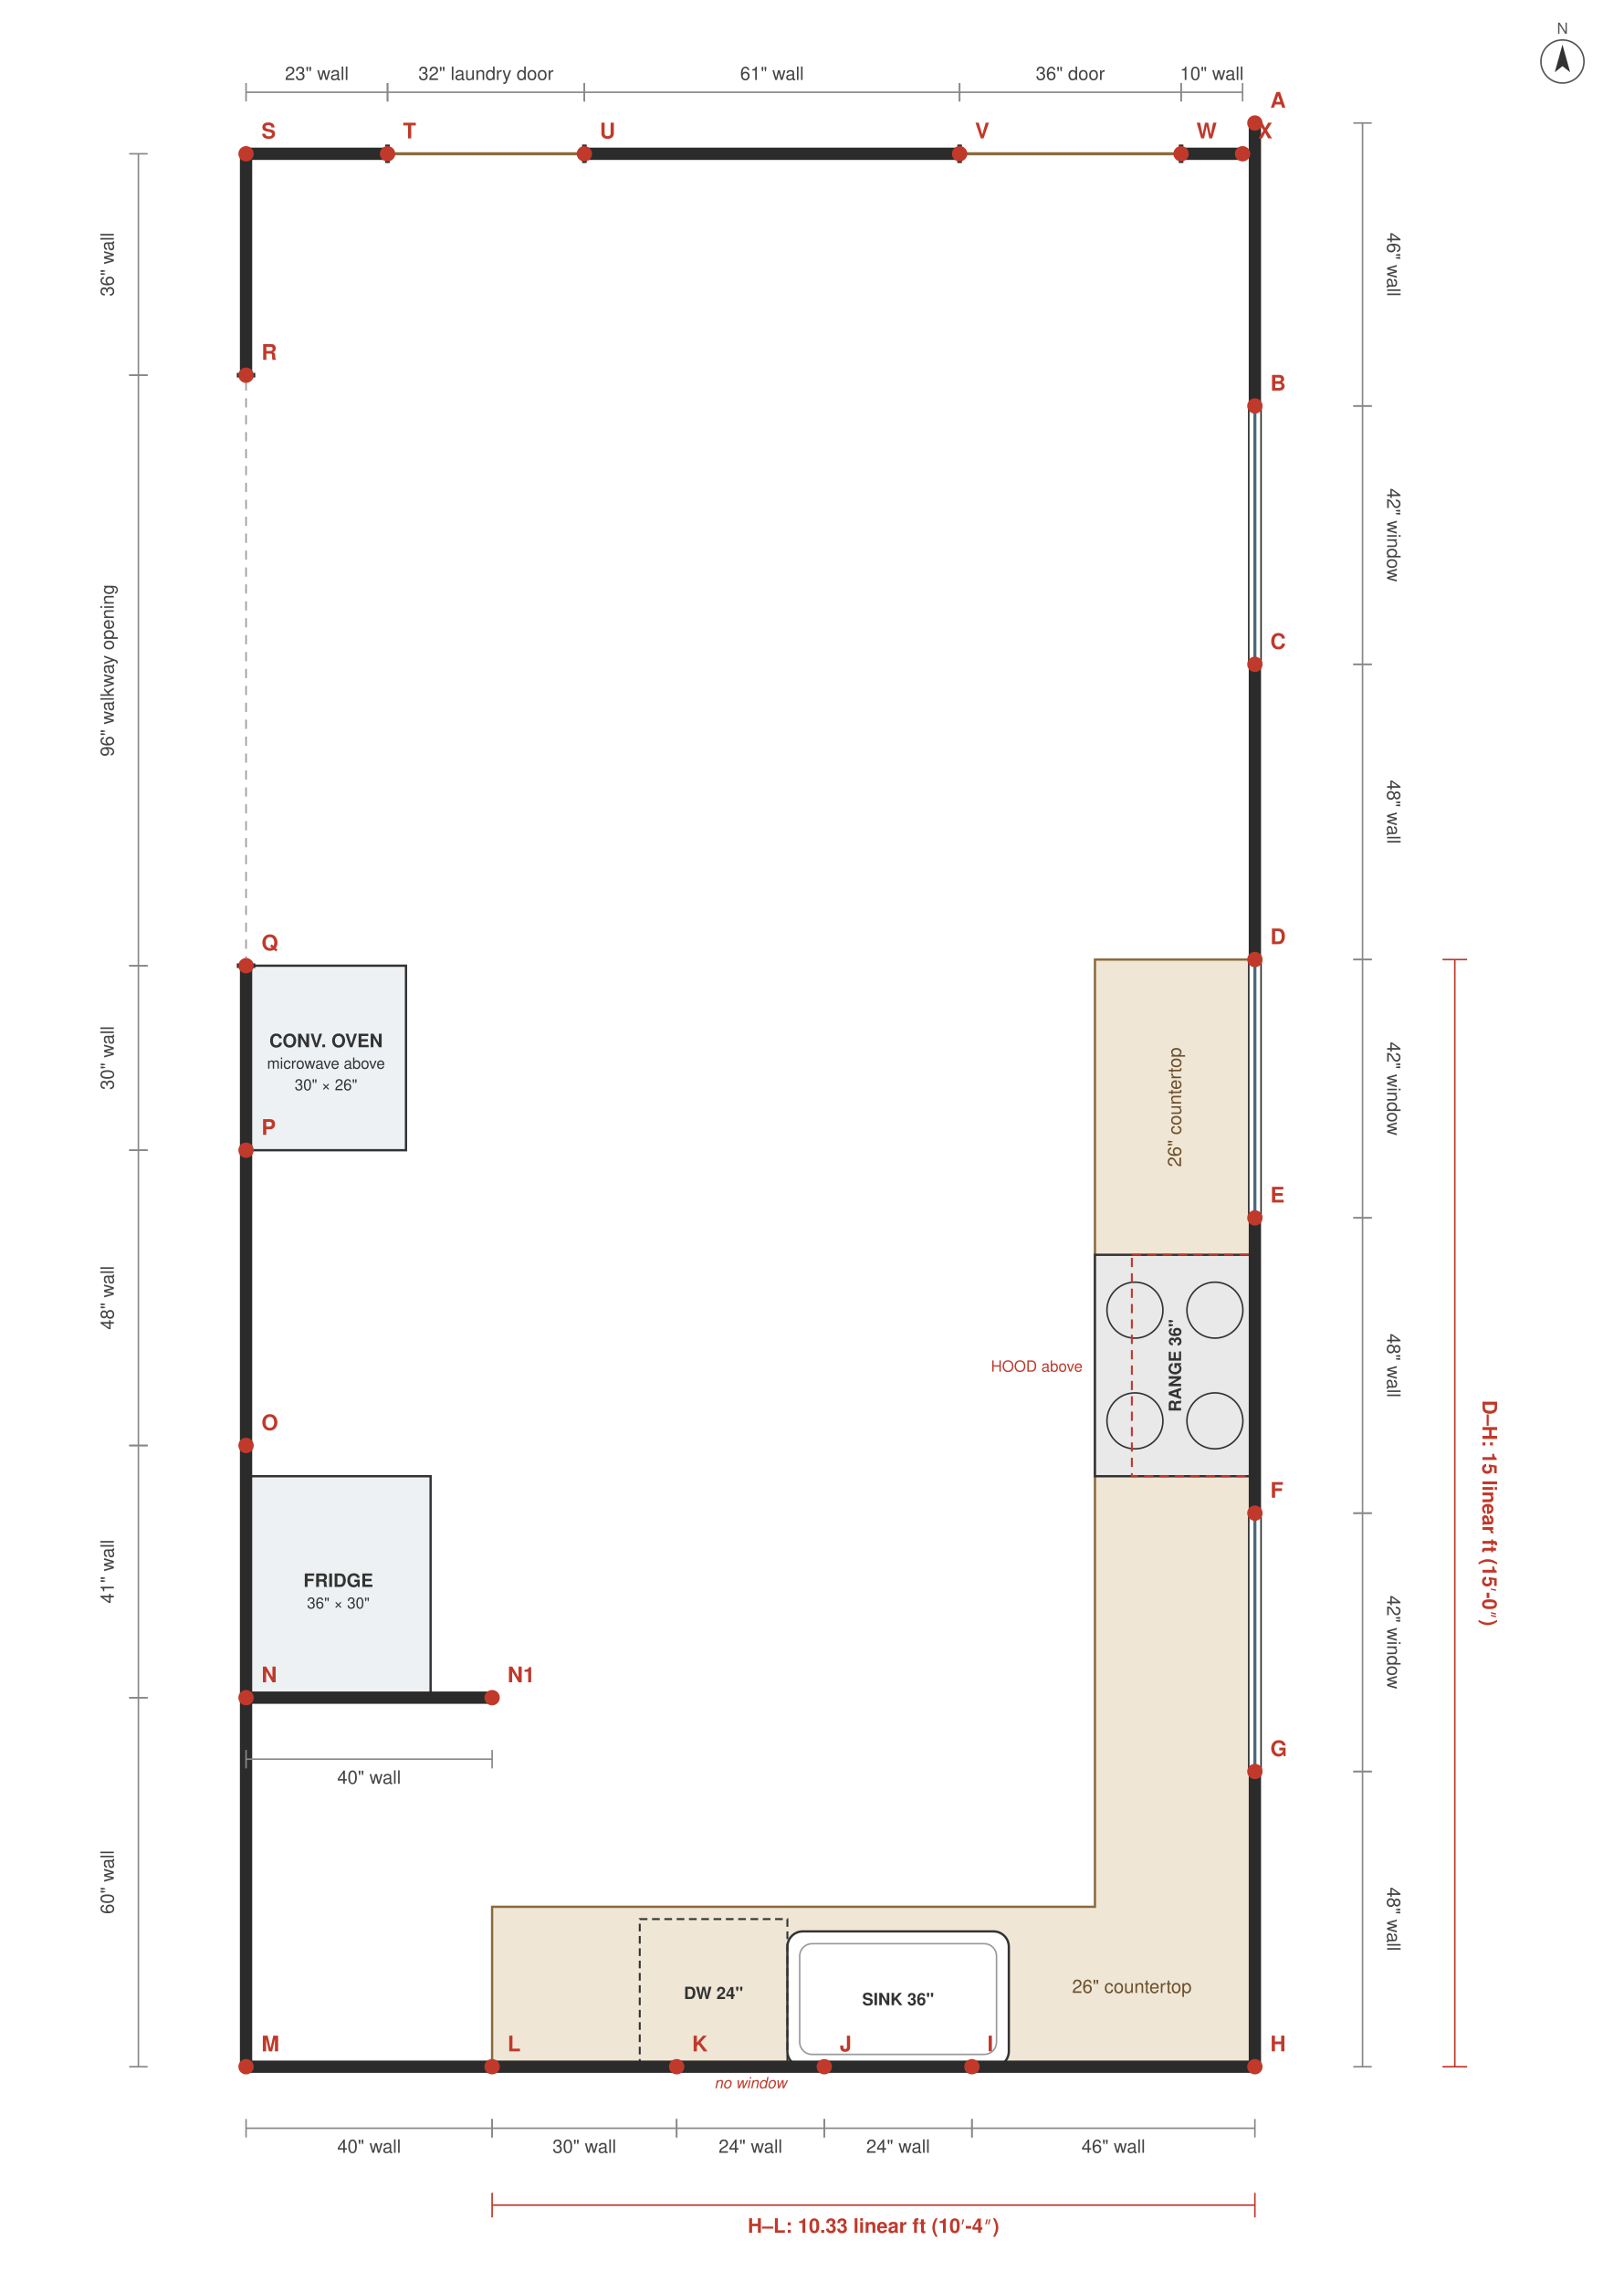
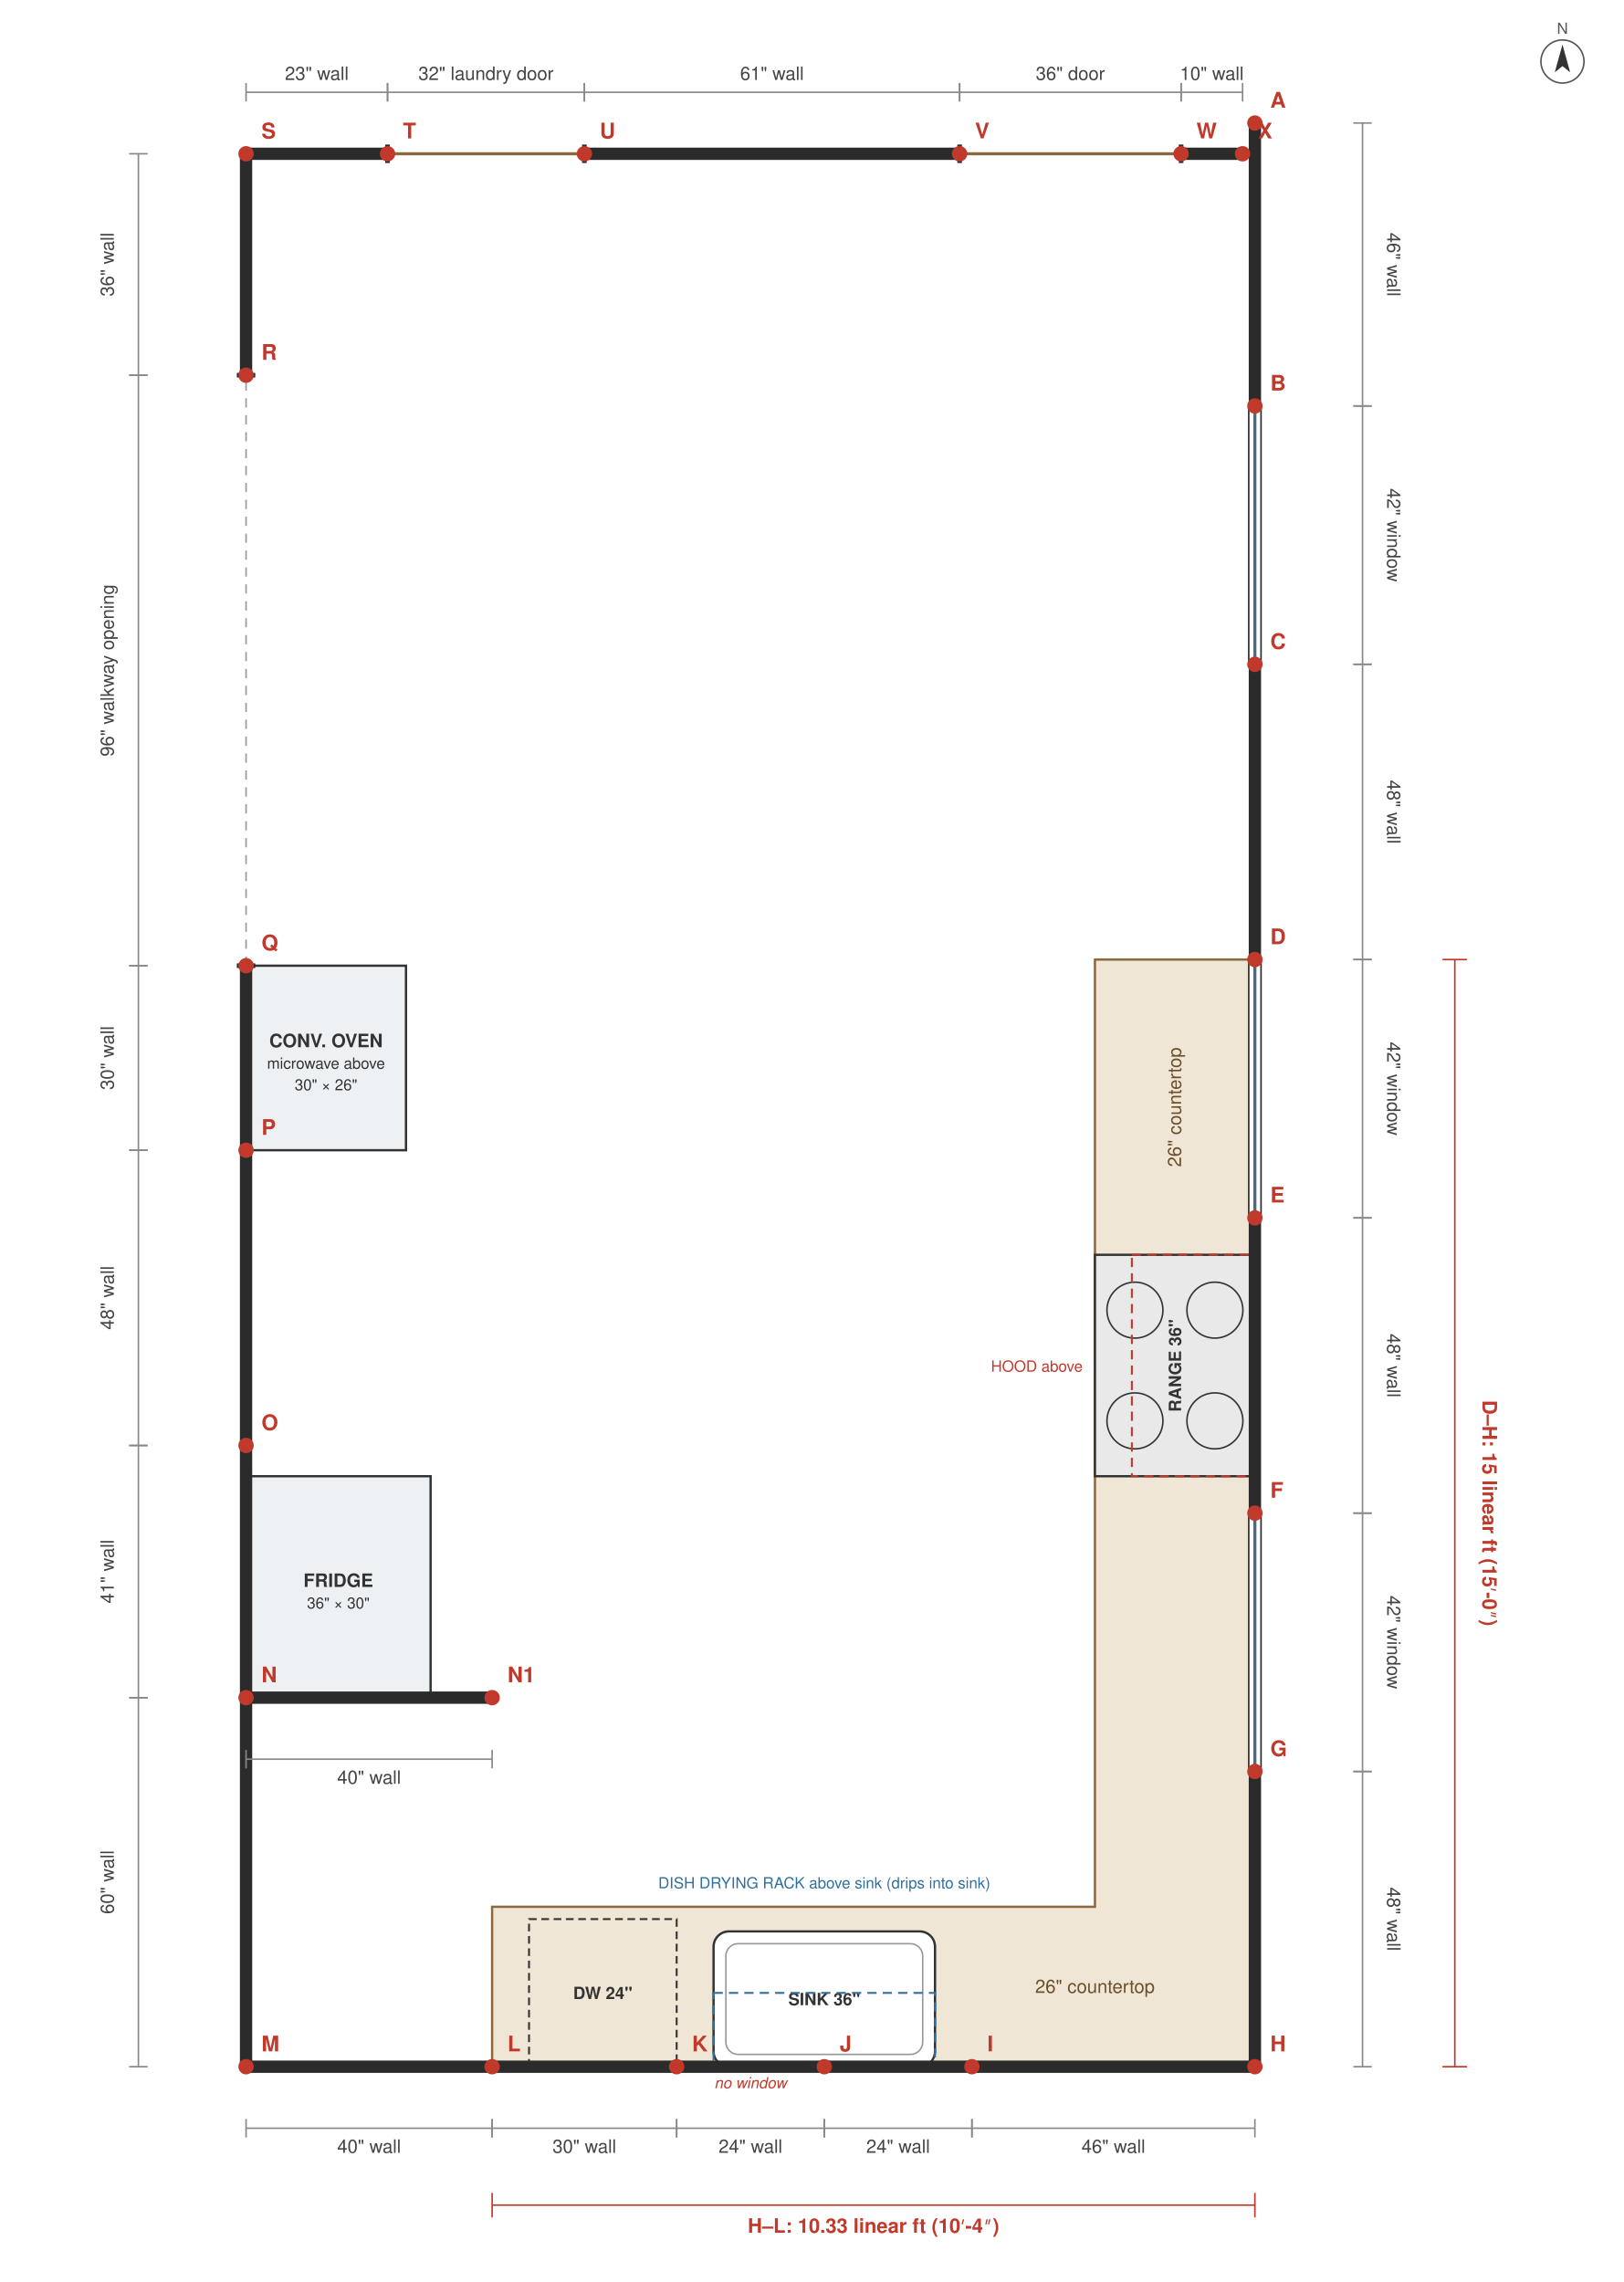
<svg xmlns="http://www.w3.org/2000/svg" viewBox="0 0 1056 1484" width="1056" height="1484" font-family="Helvetica, Arial, sans-serif">
  <rect width="1056" height="1484" fill="#ffffff" />
  <g id="north" transform="translate(1016,40)">
    <circle r="14" fill="none" stroke="#555" />
    <path d="M 0 -11 L 5 7 L 0 3 L -5 7 Z" fill="#333" />
    <text y="-18" font-size="10" fill="#555" text-anchor="middle">N</text>
  </g>
  <path id="counter-DHL" d="M 816 624 L 816 1344 L 320 1344 L 320 1240 L 712 1240 L 712 624 Z" fill="#efe6d6" stroke="#8a6a3d" stroke-width="1.5" />
  <text x="764.0" y="724.0" font-size="12" fill="#6b4f2a" text-anchor="middle" transform="rotate(-90 764.0 720.0)">26" countertop</text>
-   <text x="736.0" y="1296.0" font-size="12" fill="#6b4f2a" text-anchor="middle">26" countertop</text>
+   <text x="712.0" y="1296.0" font-size="12" fill="#6b4f2a" text-anchor="middle">26" countertop</text>
  <g id="appliance-fridge">
    <rect x="160" y="960" width="120" height="144" fill="#eef1f3" stroke="#333" stroke-width="1.5" />
    <text x="220.0" y="1032.0" font-size="12" font-weight="700" fill="#333" text-anchor="middle">FRIDGE</text>
    <text x="220.0" y="1046.0" font-size="10" font-weight="400" fill="#333" text-anchor="middle">36" × 30"</text>
  </g>
  <g id="appliance-conv. oven">
    <rect x="160" y="628" width="104" height="120" fill="#eef1f3" stroke="#333" stroke-width="1.5" />
    <text x="212.0" y="681.0" font-size="12" font-weight="700" fill="#333" text-anchor="middle">CONV. OVEN</text>
    <text x="212.0" y="695.0" font-size="10" font-weight="400" fill="#333" text-anchor="middle">microwave above</text>
    <text x="212.0" y="709.0" font-size="10" font-weight="400" fill="#333" text-anchor="middle">30" × 26"</text>
  </g>
  <text x="488.0" y="1358.0" font-size="10" font-style="italic" fill="#c0392b" text-anchor="middle">no window</text>
  <g id="range-range">
    <rect x="712" y="816" width="104" height="144" fill="#e9e9e9" stroke="#333" stroke-width="1.5" />
    <circle cx="738.0" cy="852.0" r="18.2" fill="none" stroke="#333" />
    <circle cx="738.0" cy="924.0" r="18.2" fill="none" stroke="#333" />
    <circle cx="790.0" cy="852.0" r="18.2" fill="none" stroke="#333" />
    <circle cx="790.0" cy="924.0" r="18.2" fill="none" stroke="#333" />
    <text x="764.0" y="892.0" font-size="11" font-weight="700" fill="#333" text-anchor="middle" transform="rotate(-90 764.0 888.0)">RANGE 36"</text>
  </g>
  <g id="hood-hood">
    <rect x="736" y="816" width="80" height="144" fill="none" stroke="#c0392b" stroke-width="1.25" stroke-dasharray="6 4" />
    <text x="704" y="892.0" font-size="10" fill="#c0392b" text-anchor="end">HOOD above</text>
  </g>
  <g id="sink-sink">
-     <rect x="512" y="1256" width="144" height="88" rx="10" fill="#fff" stroke="#333" stroke-width="1.5" />
-     <rect x="520" y="1264" width="128" height="72" rx="8" fill="none" stroke="#999" />
-     <text x="584.0" y="1304.0" font-size="11" font-weight="700" fill="#333" text-anchor="middle">SINK 36"</text>
+     <rect x="464" y="1256" width="144" height="88" rx="10" fill="#fff" stroke="#333" stroke-width="1.5" />
+     <rect x="472" y="1264" width="128" height="72" rx="8" fill="none" stroke="#999" />
+     <text x="536.0" y="1304.0" font-size="11" font-weight="700" fill="#333" text-anchor="middle">SINK 36"</text>
+   </g>
+   <g id="rack-dish">
+     <rect x="464" y="1296" width="144" height="48" fill="none" stroke="#2e6f9e" stroke-width="1.25" stroke-dasharray="6 4" />
+     <text x="536.0" y="1228" font-size="10" fill="#2e6f9e" text-anchor="middle">DISH DRYING RACK above sink (drips into sink)</text>
  </g>
  <g id="under-dw">
-     <rect x="416" y="1248" width="96" height="96" fill="none" stroke="#333" stroke-width="1.25" stroke-dasharray="5 3" />
-     <text x="464.0" y="1300.0" font-size="11" font-weight="700" fill="#333" text-anchor="middle">DW 24"</text>
+     <rect x="344" y="1248" width="96" height="96" fill="none" stroke="#333" stroke-width="1.25" stroke-dasharray="5 3" />
+     <text x="392.0" y="1300.0" font-size="11" font-weight="700" fill="#333" text-anchor="middle">DW 24"</text>
  </g>
  <line id="wall-AB" x1="816" y1="80" x2="816" y2="264" stroke="#2b2b2b" stroke-width="8" />
  <g stroke="#888">
    <line x1="886" y1="80" x2="886" y2="264" />
    <line x1="880" y1="80" x2="892" y2="80" />
    <line x1="880" y1="264" x2="892" y2="264" />
  </g>
  <text x="902" y="172.0" font-size="12" fill="#444" text-anchor="middle" transform="rotate(90 902 172.0)">46" wall</text>
  <g id="window-BC">
    <rect x="812" y="264" width="8" height="168" fill="#fff" stroke="#2b2b2b" />
    <line x1="816" y1="264" x2="816" y2="432" stroke="#4a6b80" stroke-width="2" />
  </g>
  <g stroke="#888">
    <line x1="886" y1="264" x2="886" y2="432" />
    <line x1="880" y1="264" x2="892" y2="264" />
    <line x1="880" y1="432" x2="892" y2="432" />
  </g>
  <text x="902" y="348.0" font-size="12" fill="#444" text-anchor="middle" transform="rotate(90 902 348.0)">42" window</text>
  <line id="wall-CD" x1="816" y1="432" x2="816" y2="624" stroke="#2b2b2b" stroke-width="8" />
  <g stroke="#888">
    <line x1="886" y1="432" x2="886" y2="624" />
    <line x1="880" y1="432" x2="892" y2="432" />
    <line x1="880" y1="624" x2="892" y2="624" />
  </g>
  <text x="902" y="528.0" font-size="12" fill="#444" text-anchor="middle" transform="rotate(90 902 528.0)">48" wall</text>
  <g id="window-DE">
    <rect x="812" y="624" width="8" height="168" fill="#fff" stroke="#2b2b2b" />
    <line x1="816" y1="624" x2="816" y2="792" stroke="#4a6b80" stroke-width="2" />
  </g>
  <g stroke="#888">
    <line x1="886" y1="624" x2="886" y2="792" />
    <line x1="880" y1="624" x2="892" y2="624" />
    <line x1="880" y1="792" x2="892" y2="792" />
  </g>
  <text x="902" y="708.0" font-size="12" fill="#444" text-anchor="middle" transform="rotate(90 902 708.0)">42" window</text>
  <line id="wall-EF" x1="816" y1="792" x2="816" y2="984" stroke="#2b2b2b" stroke-width="8" />
  <g stroke="#888">
    <line x1="886" y1="792" x2="886" y2="984" />
    <line x1="880" y1="792" x2="892" y2="792" />
    <line x1="880" y1="984" x2="892" y2="984" />
  </g>
  <text x="902" y="888.0" font-size="12" fill="#444" text-anchor="middle" transform="rotate(90 902 888.0)">48" wall</text>
  <g id="window-FG">
    <rect x="812" y="984" width="8" height="168" fill="#fff" stroke="#2b2b2b" />
    <line x1="816" y1="984" x2="816" y2="1152" stroke="#4a6b80" stroke-width="2" />
  </g>
  <g stroke="#888">
    <line x1="886" y1="984" x2="886" y2="1152" />
    <line x1="880" y1="984" x2="892" y2="984" />
    <line x1="880" y1="1152" x2="892" y2="1152" />
  </g>
  <text x="902" y="1068.0" font-size="12" fill="#444" text-anchor="middle" transform="rotate(90 902 1068.0)">42" window</text>
  <line id="wall-GH" x1="816" y1="1152" x2="816" y2="1344" stroke="#2b2b2b" stroke-width="8" />
  <g stroke="#888">
    <line x1="886" y1="1152" x2="886" y2="1344" />
    <line x1="880" y1="1152" x2="892" y2="1152" />
    <line x1="880" y1="1344" x2="892" y2="1344" />
  </g>
  <text x="902" y="1248.0" font-size="12" fill="#444" text-anchor="middle" transform="rotate(90 902 1248.0)">48" wall</text>
  <line id="wall-HI" x1="816" y1="1344" x2="632" y2="1344" stroke="#2b2b2b" stroke-width="8" />
  <g stroke="#888">
    <line x1="816" y1="1384" x2="632" y2="1384" />
    <line x1="816" y1="1378" x2="816" y2="1390" />
    <line x1="632" y1="1378" x2="632" y2="1390" />
  </g>
  <text x="724.0" y="1400" font-size="12" fill="#444" text-anchor="middle">46" wall</text>
  <line id="wall-IJ" x1="632" y1="1344" x2="536" y2="1344" stroke="#2b2b2b" stroke-width="8" />
  <g stroke="#888">
    <line x1="632" y1="1384" x2="536" y2="1384" />
    <line x1="632" y1="1378" x2="632" y2="1390" />
    <line x1="536" y1="1378" x2="536" y2="1390" />
  </g>
  <text x="584.0" y="1400" font-size="12" fill="#444" text-anchor="middle">24" wall</text>
  <line id="wall-JK" x1="536" y1="1344" x2="440" y2="1344" stroke="#2b2b2b" stroke-width="8" />
  <g stroke="#888">
    <line x1="536" y1="1384" x2="440" y2="1384" />
    <line x1="536" y1="1378" x2="536" y2="1390" />
    <line x1="440" y1="1378" x2="440" y2="1390" />
  </g>
  <text x="488.0" y="1400" font-size="12" fill="#444" text-anchor="middle">24" wall</text>
  <line id="wall-KL" x1="440" y1="1344" x2="320" y2="1344" stroke="#2b2b2b" stroke-width="8" />
  <g stroke="#888">
    <line x1="440" y1="1384" x2="320" y2="1384" />
    <line x1="440" y1="1378" x2="440" y2="1390" />
    <line x1="320" y1="1378" x2="320" y2="1390" />
  </g>
  <text x="380.0" y="1400" font-size="12" fill="#444" text-anchor="middle">30" wall</text>
  <line id="wall-LM" x1="320" y1="1344" x2="160" y2="1344" stroke="#2b2b2b" stroke-width="8" />
  <g stroke="#888">
    <line x1="320" y1="1384" x2="160" y2="1384" />
    <line x1="320" y1="1378" x2="320" y2="1390" />
    <line x1="160" y1="1378" x2="160" y2="1390" />
  </g>
  <text x="240.0" y="1400" font-size="12" fill="#444" text-anchor="middle">40" wall</text>
  <line id="wall-MN" x1="160" y1="1344" x2="160" y2="1104" stroke="#2b2b2b" stroke-width="8" />
  <g stroke="#888">
    <line x1="90" y1="1344" x2="90" y2="1104" />
    <line x1="84" y1="1344" x2="96" y2="1344" />
    <line x1="84" y1="1104" x2="96" y2="1104" />
  </g>
  <text x="74" y="1224.0" font-size="12" fill="#444" text-anchor="middle" transform="rotate(-90 74 1224.0)">60" wall</text>
  <line id="wall-NN1" x1="160" y1="1104" x2="320" y2="1104" stroke="#2b2b2b" stroke-width="8" />
  <g stroke="#888">
    <line x1="160" y1="1144" x2="320" y2="1144" />
    <line x1="160" y1="1138" x2="160" y2="1150" />
    <line x1="320" y1="1138" x2="320" y2="1150" />
  </g>
  <text x="240.0" y="1160" font-size="12" fill="#444" text-anchor="middle">40" wall</text>
  <line id="wall-NO" x1="160" y1="1104" x2="160" y2="940" stroke="#2b2b2b" stroke-width="8" />
  <g stroke="#888">
    <line x1="90" y1="1104" x2="90" y2="940" />
    <line x1="84" y1="1104" x2="96" y2="1104" />
    <line x1="84" y1="940" x2="96" y2="940" />
  </g>
  <text x="74" y="1022.0" font-size="12" fill="#444" text-anchor="middle" transform="rotate(-90 74 1022.0)">41" wall</text>
  <line id="wall-OP" x1="160" y1="940" x2="160" y2="748" stroke="#2b2b2b" stroke-width="8" />
  <g stroke="#888">
    <line x1="90" y1="940" x2="90" y2="748" />
    <line x1="84" y1="940" x2="96" y2="940" />
    <line x1="84" y1="748" x2="96" y2="748" />
  </g>
  <text x="74" y="844.0" font-size="12" fill="#444" text-anchor="middle" transform="rotate(-90 74 844.0)">48" wall</text>
  <line id="wall-PQ" x1="160" y1="748" x2="160" y2="628" stroke="#2b2b2b" stroke-width="8" />
  <g stroke="#888">
    <line x1="90" y1="748" x2="90" y2="628" />
    <line x1="84" y1="748" x2="96" y2="748" />
    <line x1="84" y1="628" x2="96" y2="628" />
  </g>
  <text x="74" y="688.0" font-size="12" fill="#444" text-anchor="middle" transform="rotate(-90 74 688.0)">30" wall</text>
  <g id="opening-QR" stroke="#2b2b2b">
    <line x1="160" y1="628" x2="160" y2="244" stroke="#999" stroke-dasharray="6 5" />
    <line x1="154" y1="628" x2="166" y2="628" stroke-width="3" />
    <line x1="154" y1="244" x2="166" y2="244" stroke-width="3" />
  </g>
  <g stroke="#888">
    <line x1="90" y1="628" x2="90" y2="244" />
    <line x1="84" y1="628" x2="96" y2="628" />
    <line x1="84" y1="244" x2="96" y2="244" />
  </g>
  <text x="74" y="436.0" font-size="12" fill="#444" text-anchor="middle" transform="rotate(-90 74 436.0)">96" walkway opening</text>
  <line id="wall-RS" x1="160" y1="244" x2="160" y2="100" stroke="#2b2b2b" stroke-width="8" />
  <g stroke="#888">
    <line x1="90" y1="244" x2="90" y2="100" />
    <line x1="84" y1="244" x2="96" y2="244" />
    <line x1="84" y1="100" x2="96" y2="100" />
  </g>
  <text x="74" y="172.0" font-size="12" fill="#444" text-anchor="middle" transform="rotate(-90 74 172.0)">36" wall</text>
  <line id="wall-ST" x1="160" y1="100" x2="252" y2="100" stroke="#2b2b2b" stroke-width="8" />
  <g stroke="#888">
    <line x1="160" y1="60" x2="252" y2="60" />
    <line x1="160" y1="54" x2="160" y2="66" />
    <line x1="252" y1="54" x2="252" y2="66" />
  </g>
  <text x="206.0" y="52" font-size="12" fill="#444" text-anchor="middle">23" wall</text>
  <g id="door-TU" stroke="#2b2b2b">
    <line x1="252" y1="100" x2="380" y2="100" stroke="#8a6a3d" stroke-width="2" />
    <line x1="252" y1="94" x2="252" y2="106" stroke-width="3" />
    <line x1="380" y1="94" x2="380" y2="106" stroke-width="3" />
  </g>
  <g stroke="#888">
    <line x1="252" y1="60" x2="380" y2="60" />
    <line x1="252" y1="54" x2="252" y2="66" />
    <line x1="380" y1="54" x2="380" y2="66" />
  </g>
  <text x="316.0" y="52" font-size="12" fill="#444" text-anchor="middle">32" laundry door</text>
  <line id="wall-UV" x1="380" y1="100" x2="624" y2="100" stroke="#2b2b2b" stroke-width="8" />
  <g stroke="#888">
    <line x1="380" y1="60" x2="624" y2="60" />
    <line x1="380" y1="54" x2="380" y2="66" />
    <line x1="624" y1="54" x2="624" y2="66" />
  </g>
  <text x="502.0" y="52" font-size="12" fill="#444" text-anchor="middle">61" wall</text>
  <g id="door-VW" stroke="#2b2b2b">
    <line x1="624" y1="100" x2="768" y2="100" stroke="#8a6a3d" stroke-width="2" />
    <line x1="624" y1="94" x2="624" y2="106" stroke-width="3" />
    <line x1="768" y1="94" x2="768" y2="106" stroke-width="3" />
  </g>
  <g stroke="#888">
    <line x1="624" y1="60" x2="768" y2="60" />
    <line x1="624" y1="54" x2="624" y2="66" />
    <line x1="768" y1="54" x2="768" y2="66" />
  </g>
  <text x="696.0" y="52" font-size="12" fill="#444" text-anchor="middle">36" door</text>
  <line id="wall-WX" x1="768" y1="100" x2="808" y2="100" stroke="#2b2b2b" stroke-width="8" />
  <g stroke="#888">
    <line x1="768" y1="60" x2="808" y2="60" />
    <line x1="768" y1="54" x2="768" y2="66" />
    <line x1="808" y1="54" x2="808" y2="66" />
  </g>
  <text x="788.0" y="52" font-size="12" fill="#444" text-anchor="middle">10" wall</text>
  <g stroke="#c0392b">
    <line x1="946" y1="624" x2="946" y2="1344" />
    <line x1="938" y1="624" x2="954" y2="624" />
    <line x1="938" y1="1344" x2="954" y2="1344" />
  </g>
  <text x="964" y="984.0" font-size="13" font-weight="700" fill="#c0392b" text-anchor="middle" transform="rotate(90 964 984.0)">D–H: 15 linear ft (15′-0″)</text>
  <g stroke="#c0392b">
    <line x1="816" y1="1434" x2="320" y2="1434" />
    <line x1="816" y1="1426" x2="816" y2="1442" />
    <line x1="320" y1="1426" x2="320" y2="1442" />
  </g>
  <text x="568.0" y="1452" font-size="13" font-weight="700" fill="#c0392b" text-anchor="middle">H–L: 10.33 linear ft (10′-4″)</text>
  <g font-size="14" font-weight="700" fill="#c0392b">
    <circle cx="816" cy="80" r="5" />
    <text x="826" y="70">A</text>
    <circle cx="816" cy="264" r="5" />
    <text x="826" y="254">B</text>
    <circle cx="816" cy="432" r="5" />
    <text x="826" y="422">C</text>
    <circle cx="816" cy="624" r="5" />
    <text x="826" y="614">D</text>
    <circle cx="816" cy="792" r="5" />
    <text x="826" y="782">E</text>
    <circle cx="816" cy="984" r="5" />
    <text x="826" y="974">F</text>
    <circle cx="816" cy="1152" r="5" />
    <text x="826" y="1142">G</text>
    <circle cx="816" cy="1344" r="5" />
    <text x="826" y="1334">H</text>
    <circle cx="632" cy="1344" r="5" />
    <text x="642" y="1334">I</text>
    <circle cx="536" cy="1344" r="5" />
    <text x="546" y="1334">J</text>
    <circle cx="440" cy="1344" r="5" />
    <text x="450" y="1334">K</text>
    <circle cx="320" cy="1344" r="5" />
    <text x="330" y="1334">L</text>
    <circle cx="160" cy="1344" r="5" />
    <text x="170" y="1334">M</text>
    <circle cx="160" cy="1104" r="5" />
    <text x="170" y="1094">N</text>
    <circle cx="320" cy="1104" r="5" />
    <text x="330" y="1094">N1</text>
    <circle cx="160" cy="940" r="5" />
    <text x="170" y="930">O</text>
    <circle cx="160" cy="748" r="5" />
    <text x="170" y="738">P</text>
    <circle cx="160" cy="628" r="5" />
    <text x="170" y="618">Q</text>
    <circle cx="160" cy="244" r="5" />
    <text x="170" y="234">R</text>
    <circle cx="160" cy="100" r="5" />
    <text x="170" y="90">S</text>
    <circle cx="252" cy="100" r="5" />
    <text x="262" y="90">T</text>
    <circle cx="380" cy="100" r="5" />
    <text x="390" y="90">U</text>
    <circle cx="624" cy="100" r="5" />
    <text x="634" y="90">V</text>
    <circle cx="768" cy="100" r="5" />
    <text x="778" y="90">W</text>
    <circle cx="808" cy="100" r="5" />
    <text x="818" y="90">X</text>
  </g>
</svg>
